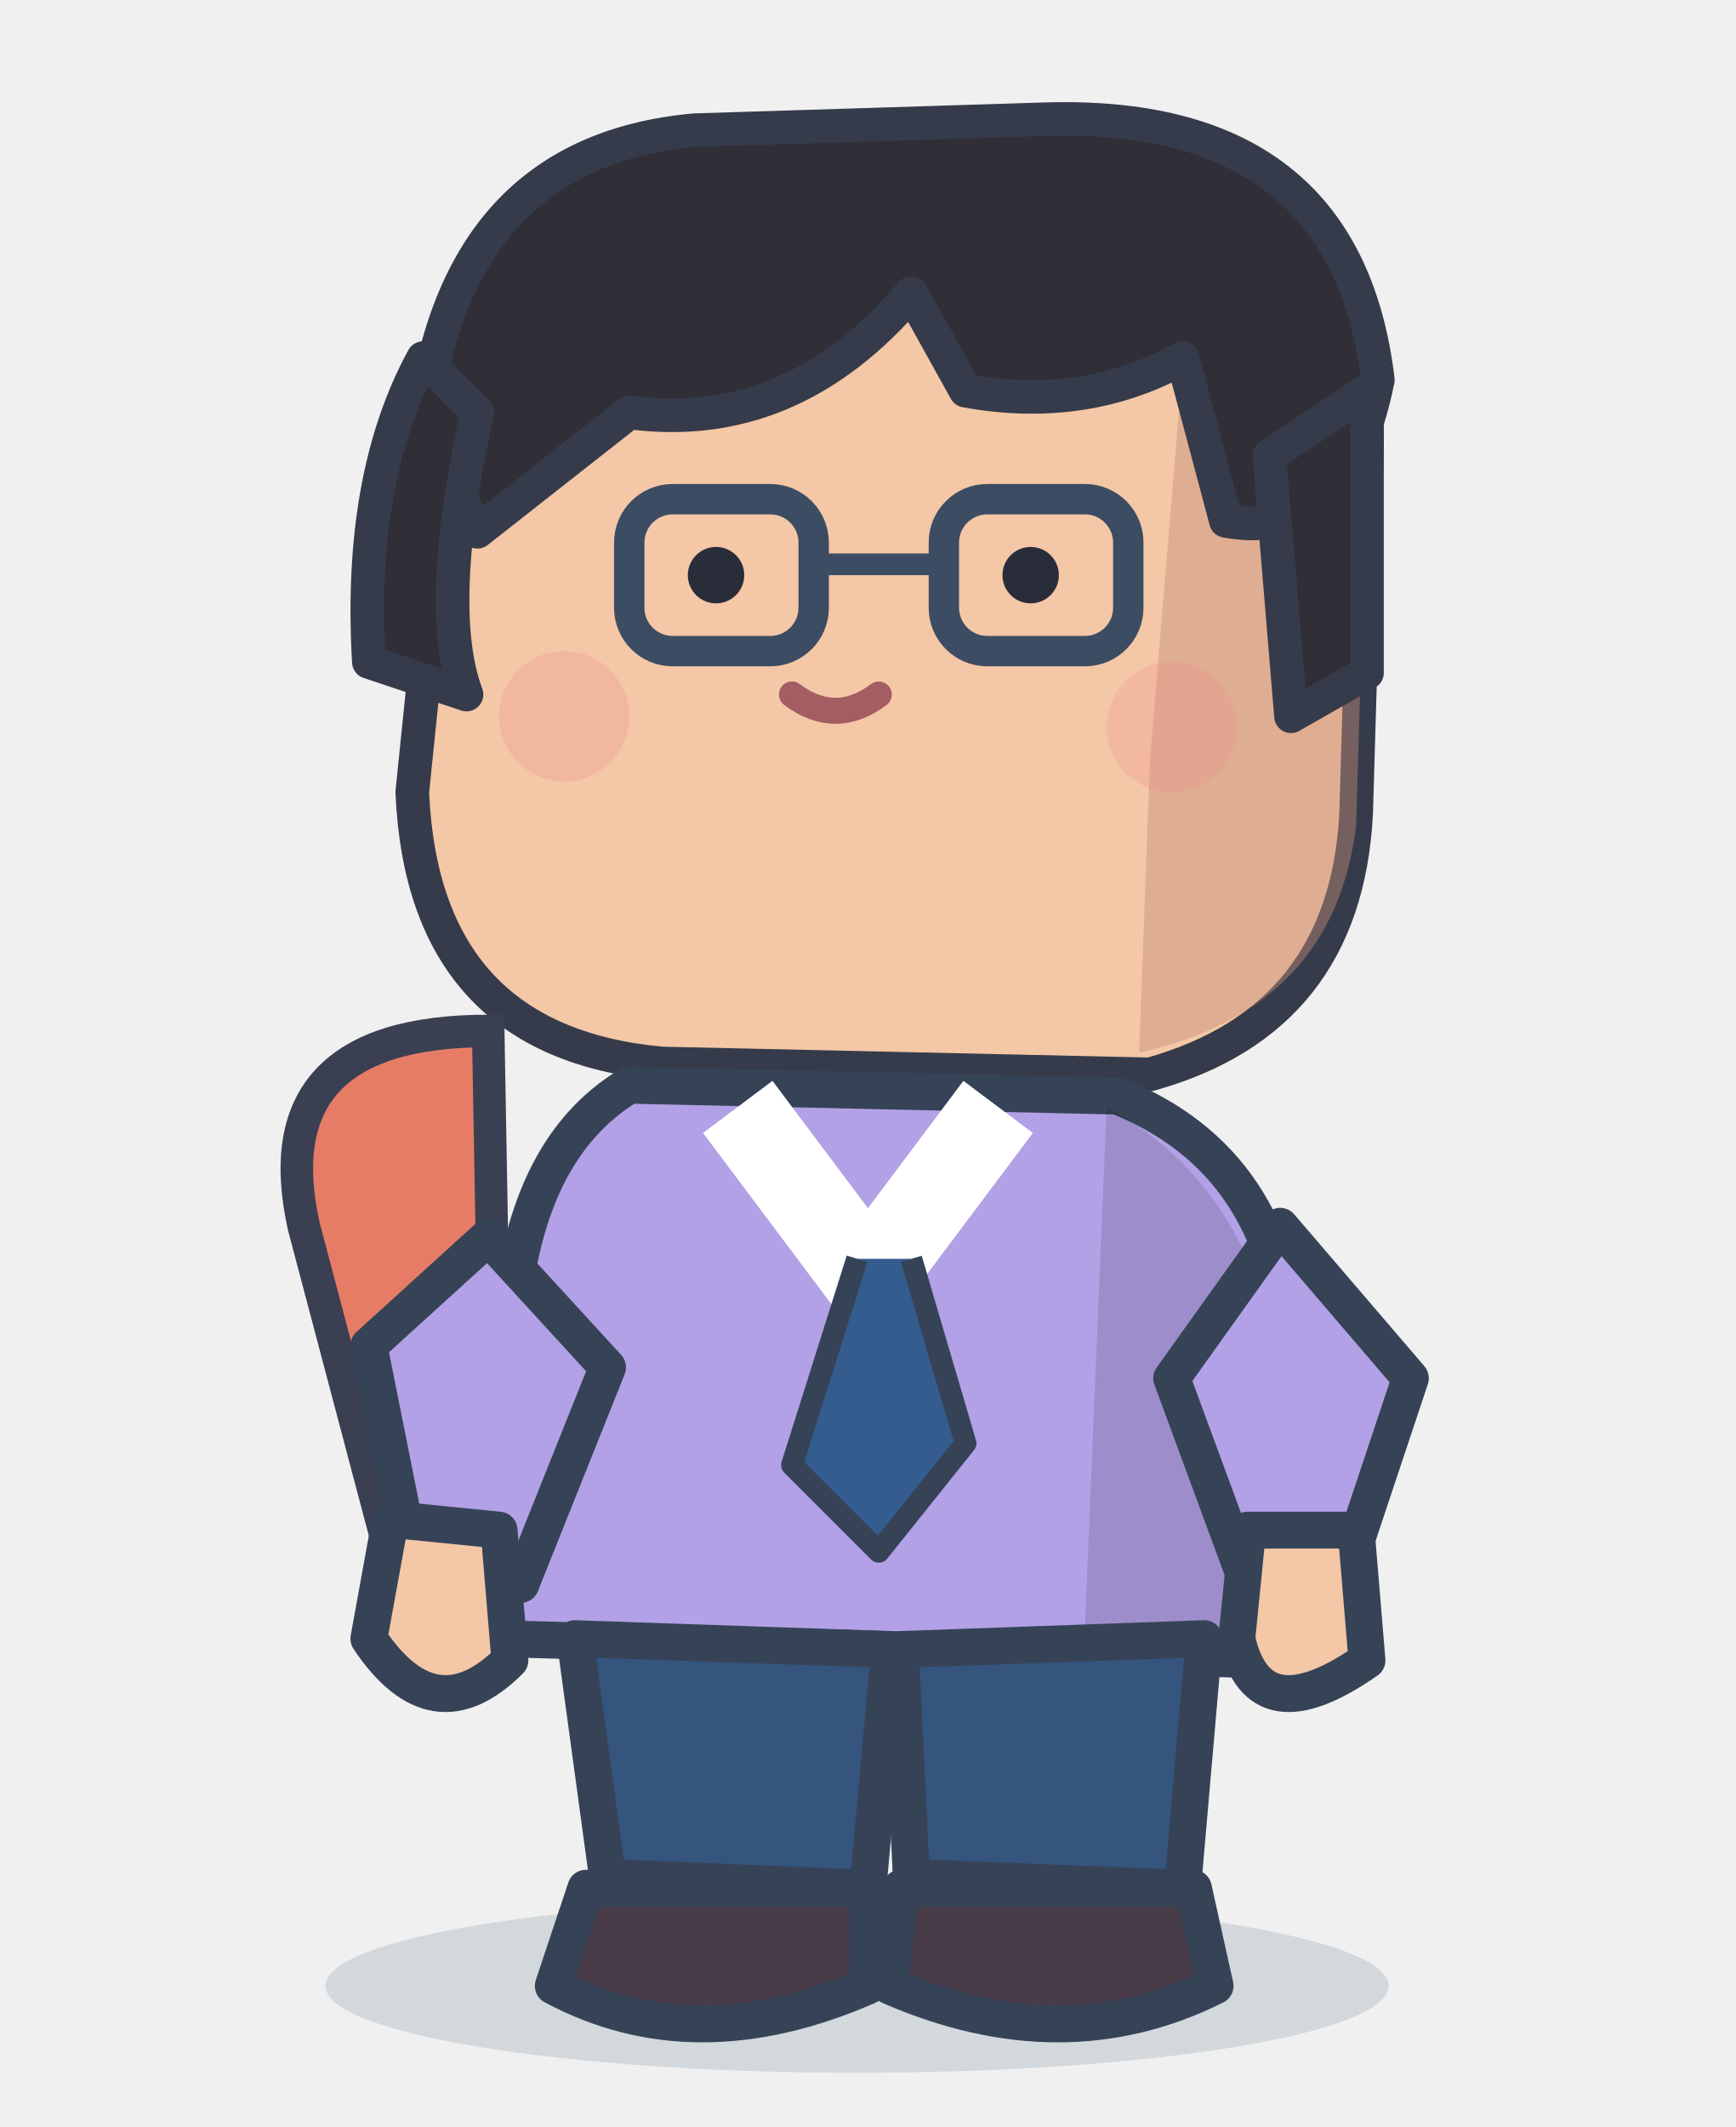
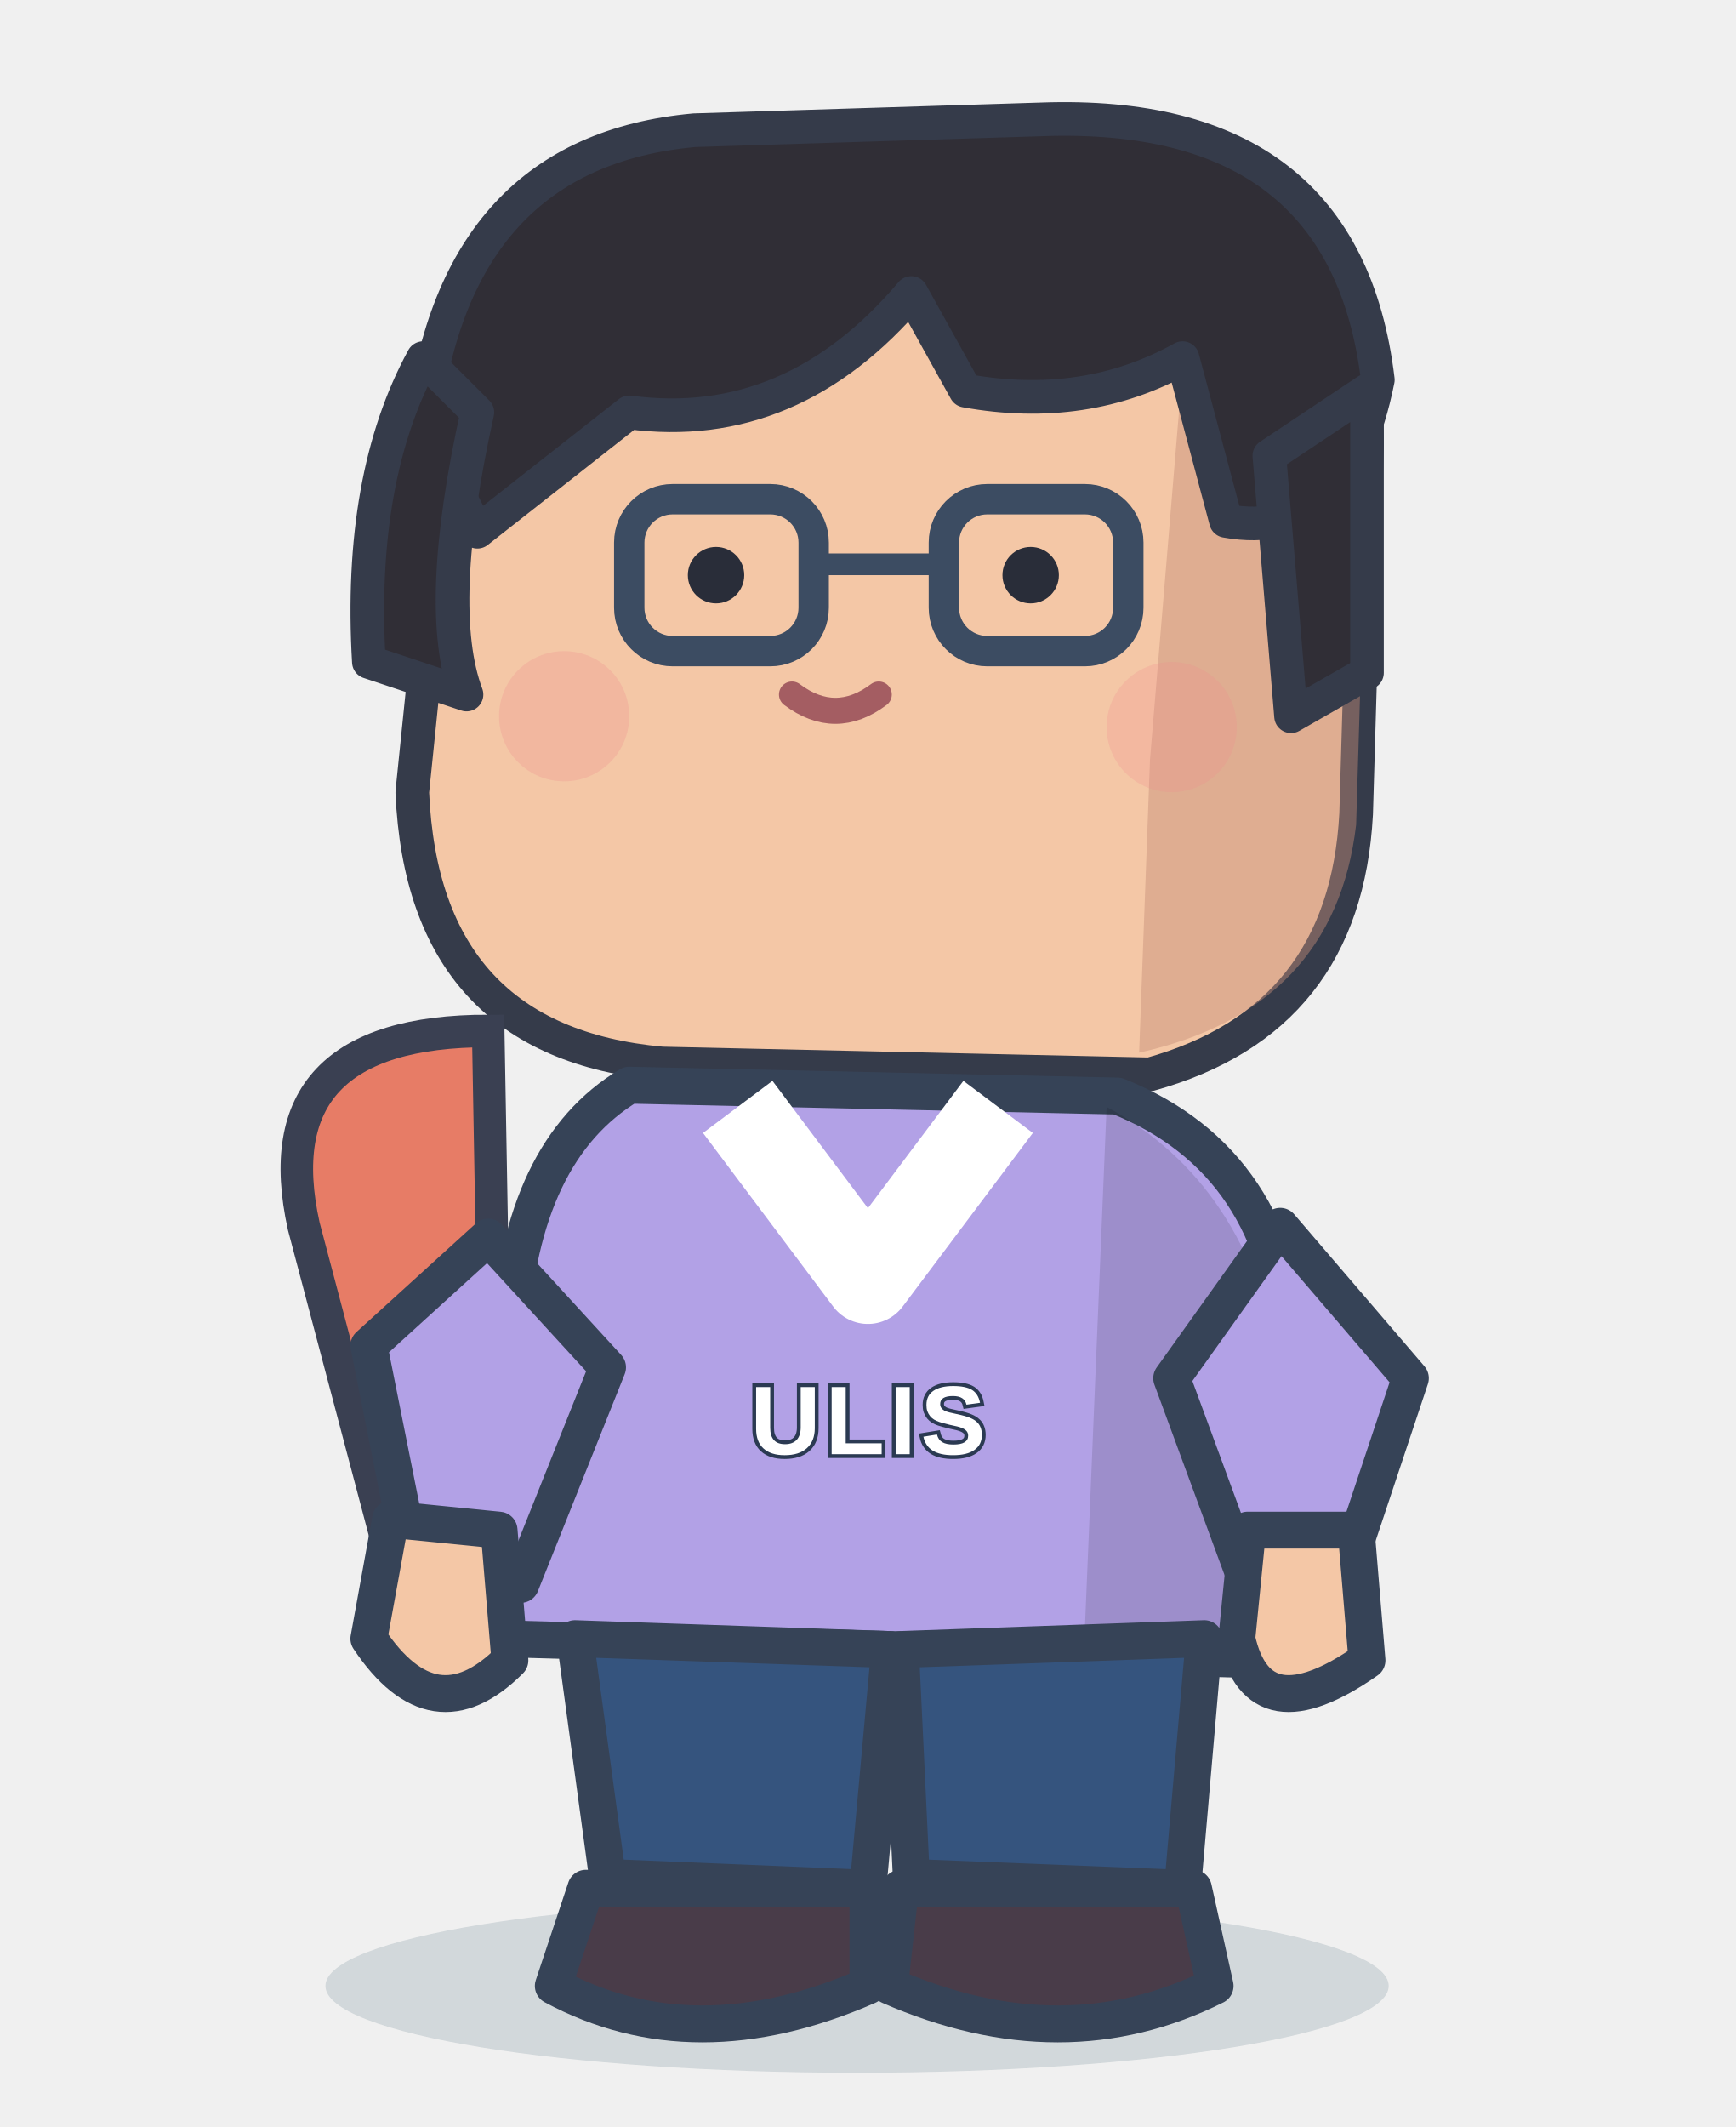
<svg xmlns="http://www.w3.org/2000/svg" viewBox="0 0 160 196" width="160" height="196">
  <ellipse cx="79" cy="183" rx="49" ry="8" fill="#395d6e" opacity=".17" />
  <g stroke="#353b4a" stroke-width="3.1" stroke-linejoin="round" stroke-linecap="round">
    <path d="M42 34 Q41 17 65 14 L112 19 Q126 21 126 41 L125 75 Q124 94 106 99 L61 98 Q39 96 38 73 Z" fill="#f4c7a6" />
    <path d="M110 22 Q126 24 126 43 L125 76 Q123 93 105 97 L106 70 Z" fill="#c58d78" opacity=".45" stroke="none" />
    <path d="M39 39 Q42 14 64 12 L96 11 Q124 10 127 35 Q124 50 113 48 L109 33 Q100 38 89 36 L84 27 Q73 40 58 38 L44 49 Z" fill="#302e36" />
    <path d="M44 38 Q40 56 43 64 L34 61 Q33 44 39 33 Z" fill="#302e36" />
    <path d="M117 42 L126 36 L126 62 L119 66 Z" fill="#302e36" />
  </g>
  <circle cx="66" cy="53" r="2.6" fill="#292d39" />
  <circle cx="95" cy="53" r="2.6" fill="#292d39" />
  <rect x="58" y="46" width="17" height="14" rx="4" stroke="#3c4c62" stroke-width="2.8" fill="none" />
  <rect x="87" y="46" width="17" height="14" rx="4" stroke="#3c4c62" stroke-width="2.8" fill="none" />
  <path d="M75 52 L87 52" stroke="#3c4c62" stroke-width="2" />
  <path d="M73 64 q4 3 8 0" fill="none" stroke="#a45d62" stroke-width="2.4" stroke-linecap="round" />
  <circle cx="52" cy="66" r="6" fill="#ed8b8e" opacity=".27" />
  <circle cx="108" cy="67" r="6" fill="#ed8b8e" opacity=".24" />
  <path d="M45 95 Q24 95 28 113 L37 147 L46 151 Z" fill="#e77c66" stroke="#3a4052" stroke-width="3" />
  <g transform="translate(0 0)" stroke="#364357" stroke-linejoin="round" stroke-width="3.4">
    <path d="M58 100 L103 101 Q118 107 119 125 L118 153 L46 151 L47 123 Q48 106 58 100Z" fill="#b2a1e6" />
    <path d="M102 102 Q115 109 118 126 L117 150 L100 150Z" fill="#000" opacity=".12" stroke="none" />
    <path d="M68 102 L80 118 L92 102" fill="none" stroke="#fff" stroke-width="8" />
-     <path d="M79 116 L73 135 L81 143 L89 133 L84 116" fill="#345c8f" stroke-width="2" />
    <path d="M45 114 L34 124 L38 144 L48 146 L56 126Z" fill="#b2a1e6" />
    <path d="M118 113 L130 127 L124 145 L115 146 L108 127Z" fill="#b2a1e6" />
    <path d="M36 140 L46 141 L47 153 Q40 160 34 151 Z" fill="#f4c7a6" />
    <path d="M115 141 L125 141 L126 153 Q116 160 114 151 Z" fill="#f4c7a6" />
    <path d="M53 151 L82 152 L80 174 L56 173Z" fill="#35547e" />
    <path d="M83 152 L111 151 L109 174 L84 173Z" fill="#35547e" />
    <path d="M54 174 L80 174 L80 183 Q64 190 51 183Z" fill="#493c49" />
    <path d="M83 174 L110 174 L112 183 Q98 190 82 183Z" fill="#493c49" />
  </g>
+   <text x="80" y="134" text-anchor="middle" font-family="Arial, Helvetica, sans-serif" font-weight="800" font-size="9" fill="#ffffff" stroke="#2b3a52" stroke-width="0.7" paint-order="stroke" letter-spacing="0.4">ULIS</text>
</svg>
